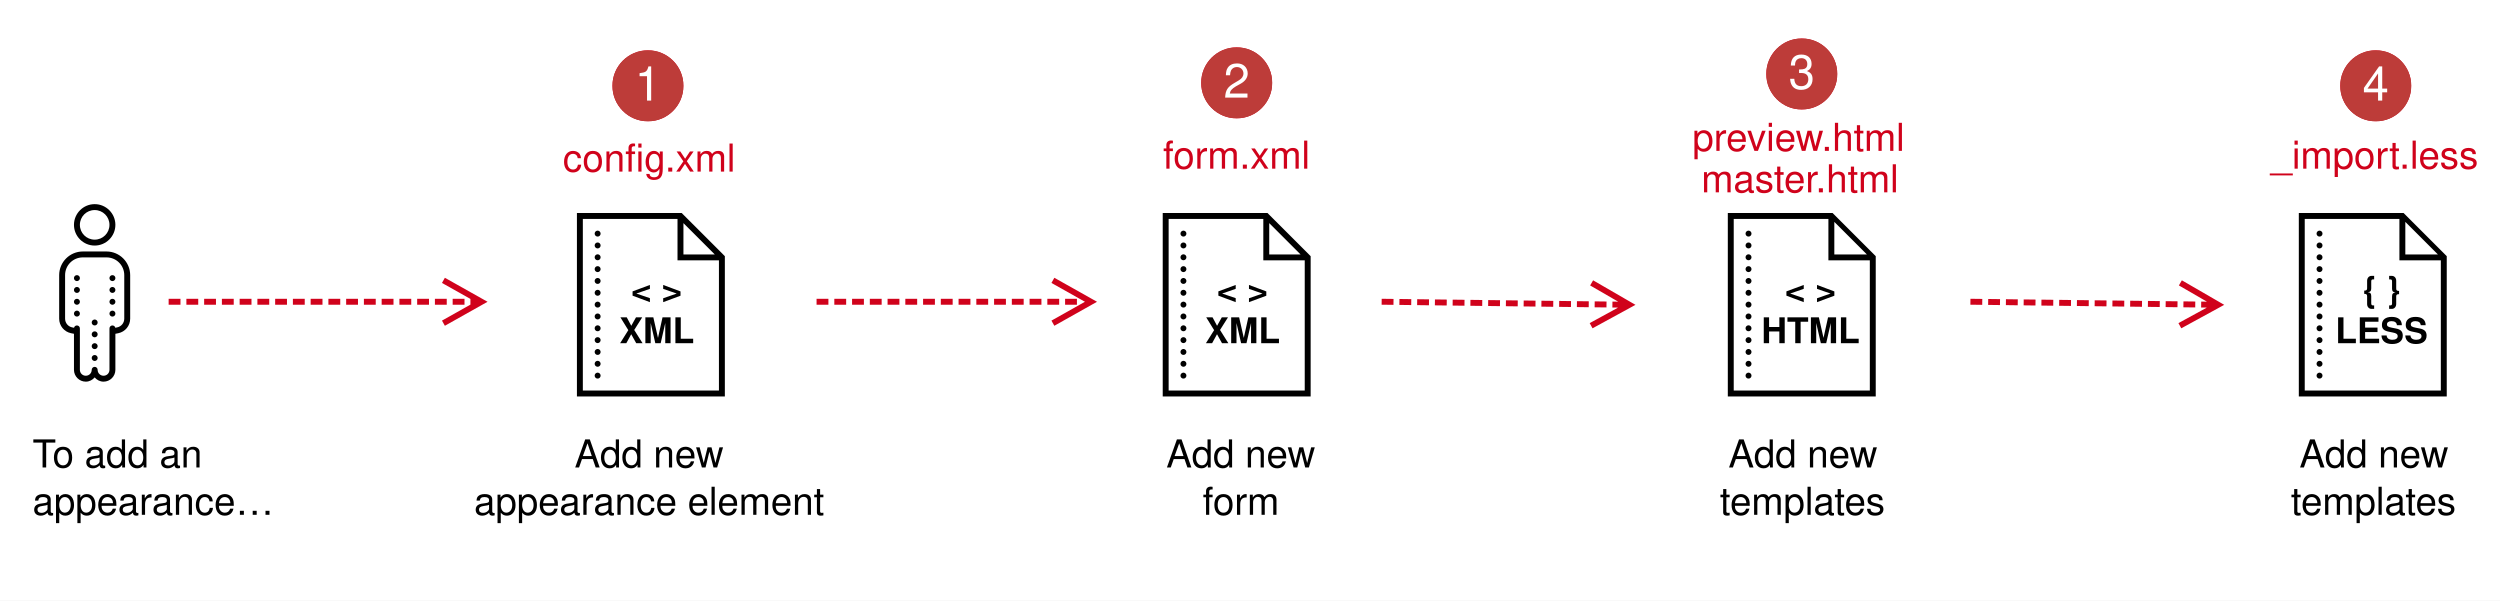
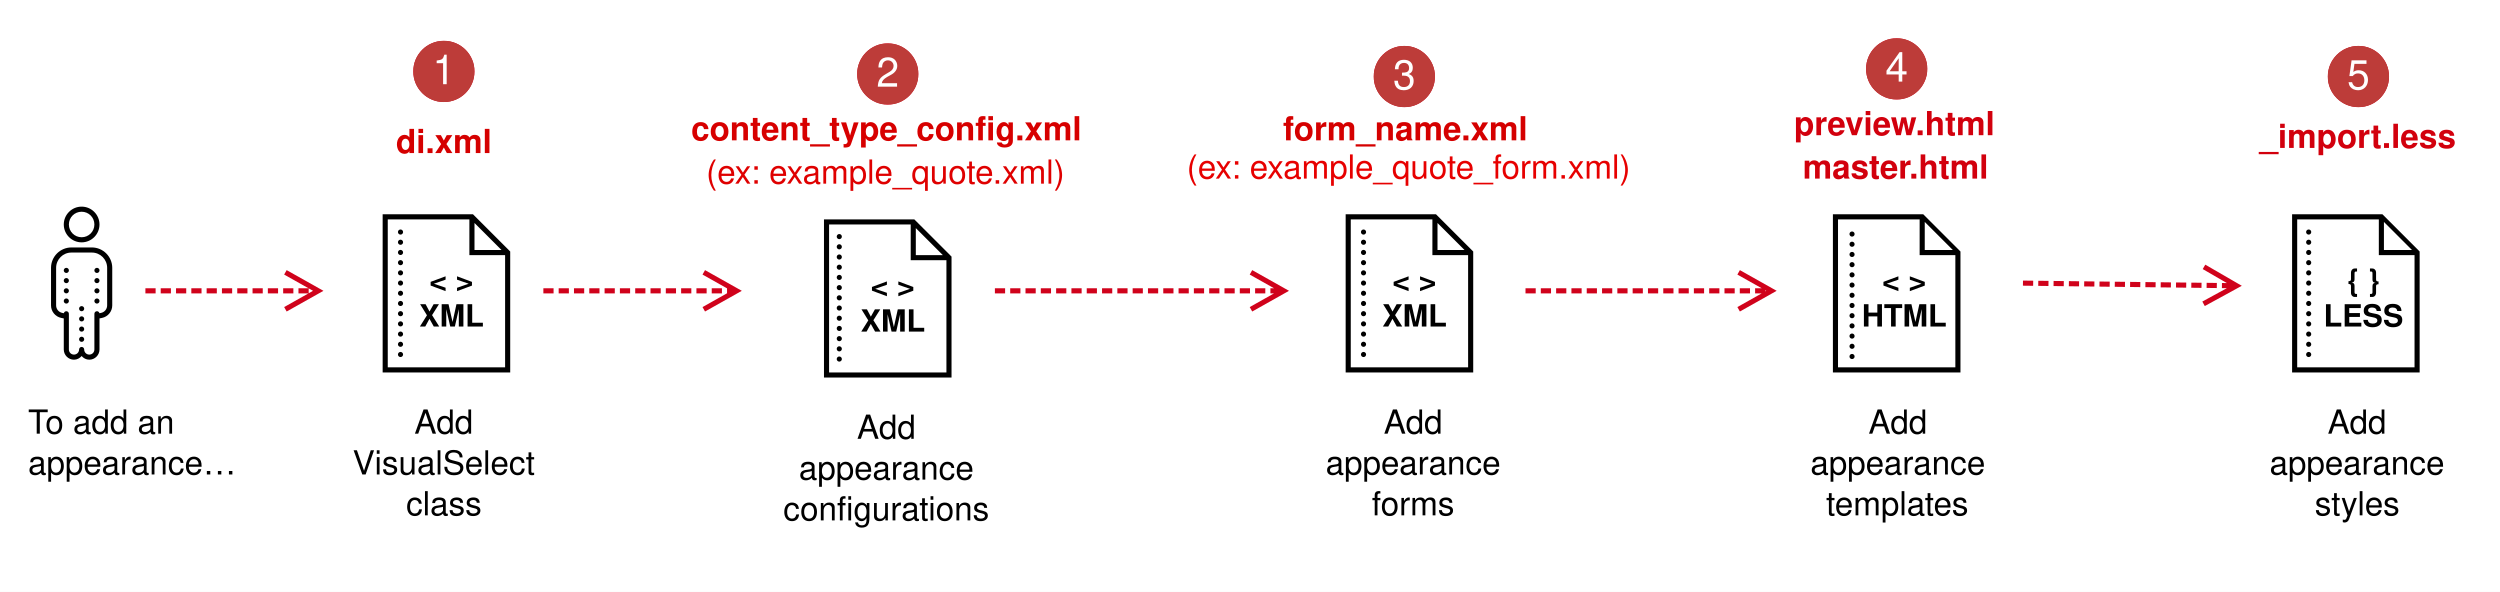
- <svg xmlns="http://www.w3.org/2000/svg" xmlns:xlink="http://www.w3.org/1999/xlink" width="845px" height="203px" viewBox="0 0 845 203" version="1.1">
+ <svg xmlns="http://www.w3.org/2000/svg" xmlns:xlink="http://www.w3.org/1999/xlink" width="980px" height="232px" viewBox="0 0 980 232" version="1.1">
  <defs>
    <circle id="path-1" cx="12" cy="12" r="12" />
    <circle id="path-3" cx="12" cy="12" r="12" />
    <circle id="path-5" cx="12" cy="12" r="12" />
    <circle id="path-7" cx="12" cy="12" r="12" />
+     <circle id="path-9" cx="12" cy="12" r="12" />
  </defs>
  <g id="how-to-add-appearance" stroke="none" stroke-width="1" fill="none" fill-rule="evenodd">
-     <rect fill="#FFFFFF" x="0" y="0" width="845" height="203" />
-     <text id="Add-new-appearance-e" font-family="Helvetica" font-size="13" font-weight="normal" fill="#000000">
-       <tspan x="194.205" y="158">Add new </tspan>
-       <tspan x="160.235" y="174">appearance element</tspan>
-     </text>
-     <g id="number" transform="translate(207, 17)">
-       <mask id="mask-2" fill="white">
-         <use xlink:href="#path-1" />
-       </mask>
-       <use id="Mask" fill="#D0021B" fill-rule="evenodd" xlink:href="#path-1" />
-       <g id="Colors-/-Red-/-Shade" mask="url(#mask-2)">
-         <rect fill="#DF4743" x="0" y="0" width="24" height="24" />
-         <rect id="color" fill="#BD3C39" fill-rule="evenodd" x="0" y="0" width="24" height="24" />
+     <rect fill="#FFFFFF" x="0" y="0" width="980" height="232" />
+     <g id="Group-4" transform="translate(138, 16)">
+       <text id="Add-VisualSelect-cla" font-family="Helvetica" font-size="13" font-weight="normal" fill="#000000">
+         <tspan x="24.435" y="154">Add </tspan>
+         <tspan x="0.231" y="170">VisualSelect</tspan>
+         <tspan x="21.191" y="186">class</tspan>
+       </text>
+       <g id="number" transform="translate(24, 0)">
+         <mask id="mask-2" fill="white">
+           <use xlink:href="#path-1" />
+         </mask>
+         <use id="Mask" fill="#D0021B" fill-rule="evenodd" xlink:href="#path-1" />
+         <g id="Colors-/-Red-/-Shade" mask="url(#mask-2)">
+           <rect fill="#DF4743" x="0" y="0" width="24" height="24" />
+           <rect id="color" fill="#BD3C39" fill-rule="evenodd" x="0" y="0" width="24" height="24" />
+         </g>
+         <text id="1" mask="url(#mask-2)" font-family="Helvetica" font-size="16" font-weight="normal" fill="#FFFFFF">
+           <tspan x="7.551" y="17">1</tspan>
+         </text>
      </g>
-       <text id="1" mask="url(#mask-2)" font-family="Helvetica" font-size="16" font-weight="normal" fill="#FFFFFF">
-         <tspan x="7.551" y="17">1</tspan>
+       <text id="di.xml" font-family="Helvetica-Bold, Helvetica" font-size="13" font-weight="bold" fill="#D50000">
+         <tspan x="17.217" y="44">di.xml</tspan>
+       </text>
+       <g id="Group-2" transform="translate(12, 68)">
+         <path d="M0.5,0.5 L0.5,61.5 L49.5,61.5 L49.5,14.793 L35.207,0.5 L0.5,0.5 Z M34.5,15.5 L48.5,15.5 L48.5,60.5 L1.5,60.5 L1.5,1.5 L34.5,1.5 L34.5,15.5 Z M35.5,2.207 L47.793,14.5 L35.5,14.5 L35.5,2.207 Z" id="Shape" stroke="#000000" fill="#FFFFFF" fill-rule="nonzero" />
+         <text id="&lt;-&gt;-XML" font-family="Helvetica-Bold, Helvetica" font-size="12" font-weight="bold" fill="#000000">
+           <tspan x="18.325" y="30">&lt; &gt;</tspan>
+           <tspan x="14.335" y="44">XML</tspan>
+         </text>
+         <path d="M7,54.961 L7,3.388" id="Line-2" stroke="#000000" stroke-width="2" stroke-linecap="round" stroke-linejoin="round" stroke-dasharray="0,4" />
+       </g>
+     </g>
+     <g id="Group-5" transform="translate(465, 18)">
+       <text id="Add-appearance-forms" font-family="Helvetica" font-size="13" font-weight="normal" fill="#000000">
+         <tspan x="77.435" y="152">Add</tspan>
+         <tspan x="54.666" y="168">appearance</tspan>
+         <tspan x="72.75" y="184">forms</tspan>
+       </text>
+       <g id="number" transform="translate(73.5, 0)">
+         <mask id="mask-4" fill="white">
+           <use xlink:href="#path-3" />
+         </mask>
+         <use id="Mask" fill="#D0021B" fill-rule="evenodd" xlink:href="#path-3" />
+         <g id="Colors-/-Red-/-Shade" mask="url(#mask-4)">
+           <rect fill="#DF4743" x="0" y="0" width="24" height="24" />
+           <rect id="color" fill="#BD3C39" fill-rule="evenodd" x="0" y="0" width="24" height="24" />
+         </g>
+         <text id="1" mask="url(#mask-4)" font-family="Helvetica" font-size="16" font-weight="normal" fill="#FFFFFF">
+           <tspan x="7.551" y="17">3</tspan>
+         </text>
+       </g>
+       <text id="form_name.xml" font-family="Helvetica-Bold, Helvetica" font-size="13" font-weight="bold" fill="#D50000">
+         <tspan x="37.955" y="37">form_name.xml</tspan>
+       </text>
+       <g id="Group-2" transform="translate(62.5, 66)">
+         <path d="M0.5,0.5 L0.5,61.5 L49.5,61.5 L49.5,14.793 L35.207,0.5 L0.5,0.5 Z M34.5,15.5 L48.5,15.5 L48.5,60.5 L1.5,60.5 L1.5,1.5 L34.5,1.5 L34.5,15.5 Z M35.5,2.207 L47.793,14.5 L35.5,14.5 L35.5,2.207 Z" id="Shape" stroke="#000000" fill="#FFFFFF" fill-rule="nonzero" />
+         <text id="&lt;-&gt;-XML" font-family="Helvetica-Bold, Helvetica" font-size="12" font-weight="bold" fill="#000000">
+           <tspan x="18.325" y="30">&lt; &gt;</tspan>
+           <tspan x="14.335" y="44">XML</tspan>
+         </text>
+         <path d="M7,54.961 L7,3.388" id="Line-2" stroke="#000000" stroke-width="2" stroke-linecap="round" stroke-linejoin="round" stroke-dasharray="0,4" />
+       </g>
+       <text id="(ex:-example_quote_f" font-family="Helvetica" font-size="13" font-weight="normal" fill="#E70000">
+         <tspan x="0.215" y="52">(ex: example_quote_form.xml)</tspan>
      </text>
    </g>
-     <text id="Add-new-form" font-family="Helvetica" font-size="13" font-weight="normal" fill="#000000">
-       <tspan x="394.205" y="158">Add new </tspan>
-       <tspan x="406.5" y="174">form</tspan>
+     <g id="Group-8" transform="translate(703, 15)">
+       <g id="Group-6">
+         <text id="Add-appearance-templ" font-family="Helvetica" font-size="13" font-weight="normal" fill="#000000">
+           <tspan x="29.435" y="155">Add</tspan>
+           <tspan x="6.666" y="171">appearance</tspan>
+           <tspan x="12.82" y="187">templates</tspan>
+         </text>
+         <g id="number" transform="translate(28.5, 0)">
+           <mask id="mask-6" fill="white">
+             <use xlink:href="#path-5" />
+           </mask>
+           <use id="Mask" fill="#D0021B" fill-rule="evenodd" xlink:href="#path-5" />
+           <g id="Colors-/-Red-/-Shade" mask="url(#mask-6)">
+             <rect fill="#DF4743" x="0" y="0" width="24" height="24" />
+             <rect id="color" fill="#BD3C39" fill-rule="evenodd" x="0" y="0" width="24" height="24" />
+           </g>
+           <text id="1" mask="url(#mask-6)" font-family="Helvetica" font-size="16" font-weight="normal" fill="#FFFFFF">
+             <tspan x="7.551" y="17">4</tspan>
+           </text>
+         </g>
+         <path d="M15.5,69 L15.5,131 L65.5,131 L65.5,83.586 L50.914,69 L15.5,69 Z M17.5,71 L49.5,71 L49.5,85 L63.5,85 L63.5,129 L17.5,129 L17.5,71 Z M51.5,72 L62.5,83 L51.5,83 L51.5,72 Z" id="Shape" fill="#000000" fill-rule="nonzero" />
+         <text id="&lt;-&gt;-HTML" font-family="Helvetica-Bold, Helvetica" font-size="12" font-weight="bold" fill="#000000">
+           <tspan x="34.825" y="99">&lt; &gt;</tspan>
+           <tspan x="26.839" y="113">HTML</tspan>
+         </text>
+         <text id="preview.html" font-family="Helvetica-Bold, Helvetica" font-size="13" font-weight="bold" fill="#D2000D">
+           <tspan x="0.267" y="38">preview.html</tspan>
+         </text>
+         <text id="master.html" font-family="Helvetica-Bold, Helvetica" font-size="13" font-weight="bold" fill="#D2000D">
+           <tspan x="3.655" y="55">master.html</tspan>
+         </text>
+       </g>
+       <path d="M23,124.747 L23,73.174" id="Line-2" stroke="#000000" stroke-width="2" stroke-linecap="round" stroke-linejoin="round" stroke-dasharray="0,4" />
+     </g>
+     <path id="Line-4" d="M499.432,113 L489.888,107.631 L490.869,105.888 L505.29,114 L490.869,122.112 L489.888,120.369 L499.432,115 L498,115 L498,113 L499.432,113 Z M390,115 L390,113 L394,113 L394,115 L390,115 Z M396,115 L396,113 L400,113 L400,115 L396,115 Z M402,115 L402,113 L406,113 L406,115 L402,115 Z M408,115 L408,113 L412,113 L412,115 L408,115 Z M414,115 L414,113 L418,113 L418,115 L414,115 Z M420,115 L420,113 L424,113 L424,115 L420,115 Z M426,115 L426,113 L430,113 L430,115 L426,115 Z M432,115 L432,113 L436,113 L436,115 L432,115 Z M438,115 L438,113 L442,113 L442,115 L438,115 Z M444,115 L444,113 L448,113 L448,115 L444,115 Z M450,115 L450,113 L454,113 L454,115 L450,115 Z M456,115 L456,113 L460,113 L460,115 L456,115 Z M462,115 L462,113 L466,113 L466,115 L462,115 Z M468,115 L468,113 L472,113 L472,115 L468,115 Z M474,115 L474,113 L478,113 L478,115 L474,115 Z M480,115 L480,113 L484,113 L484,115 L480,115 Z M486,115 L486,113 L490,113 L490,115 L486,115 Z M492,115 L492,113 L496,113 L496,115 L492,115 Z" fill="#D0021B" fill-rule="nonzero" />
+     <path id="Line-4" d="M692,113.789 L692,114.211 L692.374,114 L692,113.789 Z M690.597,113 L681.052,107.631 L682.033,105.888 L696.454,114 L682.033,122.112 L681.052,120.369 L690.597,115 L688,115 L688,113 L690.597,113 Z M598,115 L598,113 L602,113 L602,115 L598,115 Z M604,115 L604,113 L608,113 L608,115 L604,115 Z M610,115 L610,113 L614,113 L614,115 L610,115 Z M616,115 L616,113 L620,113 L620,115 L616,115 Z M622,115 L622,113 L626,113 L626,115 L622,115 Z M628,115 L628,113 L632,113 L632,115 L628,115 Z M634,115 L634,113 L638,113 L638,115 L634,115 Z M640,115 L640,113 L644,113 L644,115 L640,115 Z M646,115 L646,113 L650,113 L650,115 L646,115 Z M652,115 L652,113 L656,113 L656,115 L652,115 Z M658,115 L658,113 L662,113 L662,115 L658,115 Z M664,115 L664,113 L668,113 L668,115 L664,115 Z M670,115 L670,113 L674,113 L674,115 L670,115 Z M676,115 L676,113 L680,113 L680,115 L676,115 Z M682,115 L682,113 L686,113 L686,115 L682,115 Z" fill="#D0021B" fill-rule="nonzero" />
+     <path id="Line-4" d="M285,113.038 L275.388,107.631 L276.369,105.888 L290.79,114 L276.369,122.112 L275.388,120.369 L285,114.962 L285,113.038 Z M213,115 L213,113 L217,113 L217,115 L213,115 Z M219,115 L219,113 L223,113 L223,115 L219,115 Z M225,115 L225,113 L229,113 L229,115 L225,115 Z M231,115 L231,113 L235,113 L235,115 L231,115 Z M237,115 L237,113 L241,113 L241,115 L237,115 Z M243,115 L243,113 L247,113 L247,115 L243,115 Z M249,115 L249,113 L253,113 L253,115 L249,115 Z M255,115 L255,113 L259,113 L259,115 L255,115 Z M261,115 L261,113 L265,113 L265,115 L261,115 Z M267,115 L267,113 L271,113 L271,115 L267,115 Z M273,115 L273,113 L277,113 L277,115 L273,115 Z M279,115 L279,113 L283,113 L283,115 L279,115 Z" fill="#D0021B" fill-rule="nonzero" />
+     <path id="Line-4" d="M872.945,110.963 L863.467,105.478 L864.468,103.747 L878.79,112.034 L864.271,119.969 L863.311,118.214 L872.921,112.963 L870.982,112.939 L871.006,110.939 L872.945,110.963 Z M792.988,111.988 L793.012,109.988 L797.012,110.037 L796.988,112.037 L792.988,111.988 Z M798.987,112.061 L799.012,110.061 L803.012,110.11 L802.987,112.11 L798.987,112.061 Z M804.987,112.134 L805.011,110.134 L809.011,110.183 L808.987,112.183 L804.987,112.134 Z M810.987,112.207 L811.011,110.207 L815.011,110.256 L814.986,112.256 L810.987,112.207 Z M816.986,112.28 L817.01,110.281 L821.01,110.329 L820.986,112.329 L816.986,112.28 Z M822.986,112.354 L823.01,110.354 L827.01,110.402 L826.985,112.402 L822.986,112.354 Z M828.985,112.427 L829.01,110.427 L833.009,110.476 L832.985,112.475 L828.985,112.427 Z M834.985,112.5 L835.009,110.5 L839.009,110.549 L838.984,112.549 L834.985,112.5 Z M840.984,112.573 L841.009,110.573 L845.008,110.622 L844.984,112.622 L840.984,112.573 Z M846.984,112.646 L847.008,110.646 L851.008,110.695 L850.984,112.695 L846.984,112.646 Z M852.983,112.719 L853.008,110.72 L857.008,110.768 L856.983,112.768 L852.983,112.719 Z M858.983,112.793 L859.007,110.793 L863.007,110.841 L862.983,112.841 L858.983,112.793 Z M864.983,112.866 L865.007,110.866 L869.007,110.915 L868.982,112.914 L864.983,112.866 Z" fill="#D0021B" fill-rule="nonzero" />
+     <text id="To-add-an-appearance" font-family="Helvetica" font-size="13" font-weight="normal" fill="#000000">
+       <tspan x="11" y="170">To add an </tspan>
+       <tspan x="11" y="186">appearance…</tspan>
    </text>
-     <g id="number" transform="translate(406, 16)">
-       <mask id="mask-4" fill="white">
-         <use xlink:href="#path-3" />
-       </mask>
-       <use id="Mask" fill="#D0021B" fill-rule="evenodd" xlink:href="#path-3" />
-       <g id="Colors-/-Red-/-Shade" mask="url(#mask-4)">
-         <rect fill="#DF4743" x="0" y="0" width="24" height="24" />
-         <rect id="color" fill="#BD3C39" fill-rule="evenodd" x="0" y="0" width="24" height="24" />
-       </g>
-       <text id="1" mask="url(#mask-4)" font-family="Helvetica" font-size="16" font-weight="normal" fill="#FFFFFF">
-         <tspan x="7.551" y="17">2</tspan>
-       </text>
-     </g>
-     <text id="Add-new-templates" font-family="Helvetica" font-size="13" font-weight="normal" fill="#000000">
-       <tspan x="584.205" y="158">Add new</tspan>
-       <tspan x="581.32" y="174">templates</tspan>
-     </text>
-     <g id="number" transform="translate(597, 13)">
-       <mask id="mask-6" fill="white">
-         <use xlink:href="#path-5" />
-       </mask>
-       <use id="Mask" fill="#D0021B" fill-rule="evenodd" xlink:href="#path-5" />
-       <g id="Colors-/-Red-/-Shade" mask="url(#mask-6)">
-         <rect fill="#DF4743" x="0" y="0" width="24" height="24" />
-         <rect id="color" fill="#BD3C39" fill-rule="evenodd" x="0" y="0" width="24" height="24" />
-       </g>
-       <text id="1" mask="url(#mask-6)" font-family="Helvetica" font-size="16" font-weight="normal" fill="#FFFFFF">
-         <tspan x="7.551" y="17">3</tspan>
-       </text>
-     </g>
-     <path id="Line-4" d="M366.71,102 L356.26,96.122 L355.388,95.631 L356.369,93.888 L357.24,94.378 L369.24,101.128 L370.79,102 L369.24,102.872 L357.24,109.622 L356.369,110.112 L355.388,108.369 L356.26,107.878 L366.71,102 Z M277,103 L276,103 L276,101 L277,101 L279,101 L280,101 L280,103 L279,103 L277,103 Z M283,103 L282,103 L282,101 L283,101 L285,101 L286,101 L286,103 L285,103 L283,103 Z M289,103 L288,103 L288,101 L289,101 L291,101 L292,101 L292,103 L291,103 L289,103 Z M295,103 L294,103 L294,101 L295,101 L297,101 L298,101 L298,103 L297,103 L295,103 Z M301,103 L300,103 L300,101 L301,101 L303,101 L304,101 L304,103 L303,103 L301,103 Z M307,103 L306,103 L306,101 L307,101 L309,101 L310,101 L310,103 L309,103 L307,103 Z M313,103 L312,103 L312,101 L313,101 L315,101 L316,101 L316,103 L315,103 L313,103 Z M319,103 L318,103 L318,101 L319,101 L321,101 L322,101 L322,103 L321,103 L319,103 Z M325,103 L324,103 L324,101 L325,101 L327,101 L328,101 L328,103 L327,103 L325,103 Z M331,103 L330,103 L330,101 L331,101 L333,101 L334,101 L334,103 L333,103 L331,103 Z M337,103 L336,103 L336,101 L337,101 L339,101 L340,101 L340,103 L339,103 L337,103 Z M343,103 L342,103 L342,101 L343,101 L345,101 L346,101 L346,103 L345,103 L343,103 Z M349,103 L348,103 L348,101 L349,101 L351,101 L352,101 L352,103 L351,103 L349,103 Z M355,103 L354,103 L354,101 L355,101 L356.75,101 L357,101 L358,101 L358,103 L357,103 L356.75,103 L355,103 Z M361,103 L360,103 L360,101 L361,101 L363,101 L364,101 L364,103 L363,103 L361,103 Z" fill="#D0021B" fill-rule="nonzero" />
-     <path id="Line-4" d="M546.945,101.963 L538.332,96.979 L537.467,96.478 L538.468,94.747 L539.334,95.248 L551.251,102.144 L552.79,103.034 L551.23,103.887 L539.148,110.49 L538.271,110.969 L537.311,109.214 L538.189,108.735 L546.921,103.963 L545.982,103.951 L544.982,103.939 L545.006,101.939 L546.006,101.951 L546.945,101.963 Z M467.988,103 L466.988,102.988 L467.012,100.988 L468.012,101 L470.012,101.024 L471.012,101.037 L470.988,103.037 L469.988,103.024 L467.988,103 Z M473.987,103.073 L472.987,103.061 L473.012,101.061 L474.012,101.073 L476.012,101.098 L477.012,101.11 L476.987,103.11 L475.987,103.097 L473.987,103.073 Z M479.987,103.146 L478.987,103.134 L479.011,101.134 L480.011,101.146 L482.011,101.171 L483.011,101.183 L482.987,103.183 L481.987,103.171 L479.987,103.146 Z M485.986,103.219 L484.987,103.207 L485.011,101.207 L486.011,101.22 L488.011,101.244 L489.011,101.256 L488.986,103.256 L487.986,103.244 L485.986,103.219 Z M491.986,103.293 L490.986,103.28 L491.01,101.281 L492.01,101.293 L494.01,101.317 L495.01,101.329 L494.986,103.329 L493.986,103.317 L491.986,103.293 Z M497.986,103.366 L496.986,103.354 L497.01,101.354 L498.01,101.366 L500.01,101.39 L501.01,101.402 L500.985,103.402 L499.985,103.39 L497.986,103.366 Z M503.985,103.439 L502.985,103.427 L503.01,101.427 L504.01,101.439 L506.009,101.463 L507.009,101.476 L506.985,103.475 L505.985,103.463 L503.985,103.439 Z M509.985,103.512 L508.985,103.5 L509.009,101.5 L510.009,101.512 L512.009,101.537 L513.009,101.549 L512.984,103.549 L511.985,103.536 L509.985,103.512 Z M515.984,103.585 L514.984,103.573 L515.009,101.573 L516.009,101.585 L518.008,101.61 L519.008,101.622 L518.984,103.622 L517.984,103.61 L515.984,103.585 Z M521.984,103.658 L520.984,103.646 L521.008,101.646 L522.008,101.659 L524.008,101.683 L525.008,101.695 L524.984,103.695 L523.984,103.683 L521.984,103.658 Z M527.983,103.732 L526.983,103.719 L527.008,101.72 L528.008,101.732 L530.008,101.756 L531.008,101.768 L530.983,103.768 L529.983,103.756 L527.983,103.732 Z M533.983,103.805 L532.983,103.793 L533.007,101.793 L534.007,101.805 L536.007,101.829 L537.007,101.841 L536.983,103.841 L535.983,103.829 L533.983,103.805 Z M539.982,103.878 L538.983,103.866 L539.007,101.866 L540.007,101.878 L542.007,101.902 L543.007,101.915 L542.982,103.914 L541.982,103.902 L539.982,103.878 Z" fill="#D0021B" fill-rule="nonzero" />
-     <path id="Line-4" d="M745.945,101.963 L737.332,96.979 L736.467,96.478 L737.468,94.747 L738.334,95.248 L750.251,102.144 L751.79,103.034 L750.23,103.887 L738.148,110.49 L737.271,110.969 L736.311,109.214 L737.189,108.735 L745.921,103.963 L744.982,103.951 L743.982,103.939 L744.006,101.939 L745.006,101.951 L745.945,101.963 Z M666.988,103 L665.988,102.988 L666.012,100.988 L667.012,101 L669.012,101.024 L670.012,101.037 L669.988,103.037 L668.988,103.024 L666.988,103 Z M672.987,103.073 L671.987,103.061 L672.012,101.061 L673.012,101.073 L675.012,101.098 L676.012,101.11 L675.987,103.11 L674.987,103.097 L672.987,103.073 Z M678.987,103.146 L677.987,103.134 L678.011,101.134 L679.011,101.146 L681.011,101.171 L682.011,101.183 L681.987,103.183 L680.987,103.171 L678.987,103.146 Z M684.986,103.219 L683.987,103.207 L684.011,101.207 L685.011,101.22 L687.011,101.244 L688.011,101.256 L687.986,103.256 L686.986,103.244 L684.986,103.219 Z M690.986,103.293 L689.986,103.28 L690.01,101.281 L691.01,101.293 L693.01,101.317 L694.01,101.329 L693.986,103.329 L692.986,103.317 L690.986,103.293 Z M696.986,103.366 L695.986,103.354 L696.01,101.354 L697.01,101.366 L699.01,101.39 L700.01,101.402 L699.985,103.402 L698.985,103.39 L696.986,103.366 Z M702.985,103.439 L701.985,103.427 L702.01,101.427 L703.01,101.439 L705.009,101.463 L706.009,101.476 L705.985,103.475 L704.985,103.463 L702.985,103.439 Z M708.985,103.512 L707.985,103.5 L708.009,101.5 L709.009,101.512 L711.009,101.537 L712.009,101.549 L711.984,103.549 L710.985,103.536 L708.985,103.512 Z M714.984,103.585 L713.984,103.573 L714.009,101.573 L715.009,101.585 L717.008,101.61 L718.008,101.622 L717.984,103.622 L716.984,103.61 L714.984,103.585 Z M720.984,103.658 L719.984,103.646 L720.008,101.646 L721.008,101.659 L723.008,101.683 L724.008,101.695 L723.984,103.695 L722.984,103.683 L720.984,103.658 Z M726.983,103.732 L725.983,103.719 L726.008,101.72 L727.008,101.732 L729.008,101.756 L730.008,101.768 L729.983,103.768 L728.983,103.756 L726.983,103.732 Z M732.983,103.805 L731.983,103.793 L732.007,101.793 L733.007,101.805 L735.007,101.829 L736.007,101.841 L735.983,103.841 L734.983,103.829 L732.983,103.805 Z M738.982,103.878 L737.983,103.866 L738.007,101.866 L739.007,101.878 L741.007,101.902 L742.007,101.915 L741.982,103.914 L740.982,103.902 L738.982,103.878 Z" fill="#D0021B" fill-rule="nonzero" />
-     <text id="To-add-an-appearance" font-family="Helvetica" font-size="13" font-weight="normal" fill="#000000">
-       <tspan x="11" y="158">To add an </tspan>
-       <tspan x="11" y="174">appearance…</tspan>
-     </text>
-     <g id="Group" transform="translate(20, 69)">
+     <g id="Group" transform="translate(20, 81)">
      <path d="M12,0 C8.145,0 5,3.145 5,7 C5,10.855 8.145,14 12,14 C15.855,14 19,10.855 19,7 C19,3.145 15.855,0 12,0 Z M12,2 C14.773,2 17,4.227 17,7 C17,9.773 14.773,12 12,12 C9.227,12 7,9.773 7,7 C7,4.227 9.227,2 12,2 Z M8,16 C3.594,16 0,19.594 0,24 L0,38.719 C0,41.098 1.688,43.156 4.02,43.625 L5,43.82 L5,56 C5,58.199 6.801,60 9,60 C10.211,60 11.266,59.422 12,58.562 C12.734,59.422 13.789,60 15,60 C17.199,60 19,58.199 19,56 L19,43.82 L19.98,43.625 C22.312,43.156 24,41.098 24,38.719 L24,24 C24,19.594 20.406,16 16,16 L8,16 Z M8,18 L16,18 C19.324,18 22,20.676 22,24 L22,38.719 C22,40.156 20.996,41.379 19.59,41.66 L18.977,41.785 C18.875,41.328 18.469,41 18,41 C17.449,41 17,41.449 17,42 C17,42.059 17.004,42.117 17.016,42.176 L17,42.18 L17,56 C17,57.117 16.117,58 15,58 C13.883,58 13,57.117 13,56 C13,55.449 12.551,55 12,55 C11.449,55 11,55.449 11,56 C11,57.117 10.117,58 9,58 C7.883,58 7,57.117 7,56 L7,42.18 L6.984,42.176 C6.996,42.117 7,42.059 7,42 C7,41.449 6.551,41 6,41 C5.531,41 5.125,41.328 5.027,41.785 L4.41,41.66 C3.004,41.379 2,40.156 2,38.719 L2,24 C2,20.676 4.676,18 8,18 Z" id="Shape" fill="#000000" fill-rule="nonzero" />
      <path d="M12,52 L12,40" id="Line-2" stroke="#000000" stroke-width="2" stroke-linecap="round" stroke-linejoin="round" stroke-dasharray="0,4" />
      <path d="M18,37 L18,22" id="Line-2" stroke="#000000" stroke-width="2" stroke-linecap="round" stroke-linejoin="round" stroke-dasharray="0,4" />
      <path d="M6,37 L6,22" id="Line-2" stroke="#000000" stroke-width="2" stroke-linecap="round" stroke-linejoin="round" stroke-dasharray="0,4" />
    </g>
-     <path id="Line-4" d="M159,101.038 L150.26,96.122 L149.388,95.631 L150.369,93.888 L151.24,94.378 L163.24,101.128 L164.79,102 L163.24,102.872 L151.24,109.622 L150.369,110.112 L149.388,108.369 L150.26,107.878 L159,102.962 L159,101.038 Z M58,103 L57,103 L57,101 L58,101 L60,101 L61,101 L61,103 L60,103 L58,103 Z M64,103 L63,103 L63,101 L64,101 L66,101 L67,101 L67,103 L66,103 L64,103 Z M70,103 L69,103 L69,101 L70,101 L72,101 L73,101 L73,103 L72,103 L70,103 Z M76,103 L75,103 L75,101 L76,101 L78,101 L79,101 L79,103 L78,103 L76,103 Z M82,103 L81,103 L81,101 L82,101 L84,101 L85,101 L85,103 L84,103 L82,103 Z M88,103 L87,103 L87,101 L88,101 L90,101 L91,101 L91,103 L90,103 L88,103 Z M94,103 L93,103 L93,101 L94,101 L96,101 L97,101 L97,103 L96,103 L94,103 Z M100,103 L99,103 L99,101 L100,101 L102,101 L103,101 L103,103 L102,103 L100,103 Z M106,103 L105,103 L105,101 L106,101 L108,101 L109,101 L109,103 L108,103 L106,103 Z M112,103 L111,103 L111,101 L112,101 L114,101 L115,101 L115,103 L114,103 L112,103 Z M118,103 L117,103 L117,101 L118,101 L120,101 L121,101 L121,103 L120,103 L118,103 Z M124,103 L123,103 L123,101 L124,101 L126,101 L127,101 L127,103 L126,103 L124,103 Z M130,103 L129,103 L129,101 L130,101 L132,101 L133,101 L133,103 L132,103 L130,103 Z M136,103 L135,103 L135,101 L136,101 L138,101 L139,101 L139,103 L138,103 L136,103 Z M142,103 L141,103 L141,101 L142,101 L144,101 L145,101 L145,103 L144,103 L142,103 Z M148,103 L147,103 L147,101 L148,101 L150,101 L151,101 L151,103 L150,103 L148,103 Z M154,103 L153,103 L153,101 L154,101 L156,101 L157,101 L157,103 L156,103 L154,103 Z" fill="#D0021B" fill-rule="nonzero" />
-     <text id="form.xml" font-family="Helvetica" font-size="13" font-weight="normal" fill="#D0021B">
-       <tspan x="393.085" y="57">form.xml</tspan>
-     </text>
-     <path d="M584,72 L584,134 L634,134 L634,86.586 L619.414,72 L584,72 Z M586,74 L618,74 L618,88 L632,88 L632,132 L586,132 L586,74 Z M620,75 L631,86 L620,86 L620,75 Z" id="Shape" fill="#000000" fill-rule="nonzero" />
-     <text id="&lt;-&gt;-HTML" font-family="Helvetica-Bold, Helvetica" font-size="12" font-weight="bold" fill="#000000">
-       <tspan x="603.325" y="102">&lt; &gt;</tspan>
-       <tspan x="595.339" y="116">HTML</tspan>
-     </text>
-     <text id="preview.html" font-family="Helvetica" font-size="13" font-weight="normal" fill="#D0021B">
-       <tspan x="572.017" y="51">preview.html</tspan>
-     </text>
-     <text id="master.html" font-family="Helvetica" font-size="13" font-weight="normal" fill="#D0021B">
-       <tspan x="575.05" y="65">master.html</tspan>
-     </text>
-     <text id="config.xml" font-family="Helvetica" font-size="13" font-weight="normal" fill="#D0021B">
-       <tspan x="190.24" y="58">config.xml</tspan>
-     </text>
-     <g id="Group-2" transform="translate(195, 72)">
-       <path d="M0.5,0.5 L0.5,61.5 L49.5,61.5 L49.5,14.793 L35.207,0.5 L0.5,0.5 Z M34.5,15.5 L48.5,15.5 L48.5,60.5 L1.5,60.5 L1.5,1.5 L34.5,1.5 L34.5,15.5 Z M35.5,2.207 L47.793,14.5 L35.5,14.5 L35.5,2.207 Z" id="Shape" stroke="#000000" fill="#FFFFFF" fill-rule="nonzero" />
-       <text id="&lt;-&gt;-XML" font-family="Helvetica-Bold, Helvetica" font-size="12" font-weight="bold" fill="#000000">
-         <tspan x="18.325" y="30">&lt; &gt;</tspan>
-         <tspan x="14.335" y="44">XML</tspan>
-       </text>
-       <path d="M7,54.961 L7,3.388" id="Line-2" stroke="#000000" stroke-width="2" stroke-linecap="round" stroke-linejoin="round" stroke-dasharray="0,4" />
+     <path id="Line-4" d="M121,113.038 L121,114.962 L122.71,114 L121,113.038 Z M120.932,113 L111.388,107.631 L112.369,105.888 L126.79,114 L112.369,122.112 L111.388,120.369 L120.932,115 L117,115 L117,113 L120.932,113 Z M57,115 L57,113 L61,113 L61,115 L57,115 Z M63,115 L63,113 L67,113 L67,115 L63,115 Z M69,115 L69,113 L73,113 L73,115 L69,115 Z M75,115 L75,113 L79,113 L79,115 L75,115 Z M81,115 L81,113 L85,113 L85,115 L81,115 Z M87,115 L87,113 L91,113 L91,115 L87,115 Z M93,115 L93,113 L97,113 L97,115 L93,115 Z M99,115 L99,113 L103,113 L103,115 L99,115 Z M105,115 L105,113 L109,113 L109,115 L105,115 Z M111,115 L111,113 L115,113 L115,115 L111,115 Z" fill="#D0021B" fill-rule="nonzero" />
+     <g id="Group-9" transform="translate(885, 18)">
+       <g id="Group-7">
+         <text id="Add-appearance-style" font-family="Helvetica" font-size="13" font-weight="normal" fill="#000000">
+           <tspan x="27.435" y="152">Add</tspan>
+           <tspan x="4.666" y="168">appearance</tspan>
+           <tspan x="22.385" y="184">styles</tspan>
+         </text>
+         <g id="number" transform="translate(27.5, 0)">
+           <mask id="mask-8" fill="white">
+             <use xlink:href="#path-7" />
+           </mask>
+           <use id="Mask" fill="#D0021B" fill-rule="evenodd" xlink:href="#path-7" />
+           <g id="Colors-/-Red-/-Shade" mask="url(#mask-8)">
+             <rect fill="#DF4743" x="0" y="0" width="24" height="24" />
+             <rect id="color" fill="#BD3C39" fill-rule="evenodd" x="0" y="0" width="24" height="24" />
+           </g>
+           <text id="1" mask="url(#mask-8)" font-family="Helvetica" font-size="16" font-weight="normal" fill="#FFFFFF">
+             <tspan x="7.551" y="17">5</tspan>
+           </text>
+         </g>
+         <path d="M13.5,66 L13.5,128 L63.5,128 L63.5,80.586 L48.914,66 L13.5,66 Z M15.5,68 L47.5,68 L47.5,82 L61.5,82 L61.5,126 L15.5,126 L15.5,68 Z M49.5,69 L60.5,80 L49.5,80 L49.5,69 Z" id="Shape" fill="#000000" fill-rule="nonzero" />
+         <text id="{-}-LESS" font-family="Helvetica-Bold, Helvetica" font-size="12" font-weight="bold" fill="#000000">
+           <tspan x="35.163" y="96">{ }</tspan>
+           <tspan x="25.829" y="110">LESS</tspan>
+         </text>
+         <text id="_import.less" font-family="Helvetica-Bold, Helvetica" font-size="13" font-weight="bold" fill="#D2000D">
+           <tspan x="0.708" y="40">_import.less</tspan>
+         </text>
+       </g>
+       <path d="M20,120.961 L20,69.388" id="Line-2" stroke="#000000" stroke-width="2" stroke-linecap="round" stroke-linejoin="round" stroke-dasharray="0,4" />
    </g>
-     <path d="M591,126.961 L591,75.388" id="Line-2" stroke="#000000" stroke-width="2" stroke-linecap="round" stroke-linejoin="round" stroke-dasharray="0,4" />
-     <text id="Add-new-templates" font-family="Helvetica" font-size="13" font-weight="normal" fill="#000000">
-       <tspan x="777.205" y="158">Add new</tspan>
-       <tspan x="774.32" y="174">templates</tspan>
-     </text>
-     <g id="number" transform="translate(791, 17)">
-       <mask id="mask-8" fill="white">
-         <use xlink:href="#path-7" />
-       </mask>
-       <use id="Mask" fill="#D0021B" fill-rule="evenodd" xlink:href="#path-7" />
-       <g id="Colors-/-Red-/-Shade" mask="url(#mask-8)">
-         <rect fill="#DF4743" x="0" y="0" width="24" height="24" />
-         <rect id="color" fill="#BD3C39" fill-rule="evenodd" x="0" y="0" width="24" height="24" />
+     <g id="Group-10" transform="translate(270, 17)">
+       <g id="Group-3">
+         <text id="Add-appearance-confi" font-family="Helvetica" font-size="13" font-weight="normal" fill="#000000">
+           <tspan x="65.935" y="155">Add</tspan>
+           <tspan x="43.166" y="171">appearance </tspan>
+           <tspan x="37.031" y="187">configurations</tspan>
+         </text>
+         <path d="M53.5,69.5 L53.5,130.5 L102.5,130.5 L102.5,83.793 L88.207,69.5 L53.5,69.5 Z M87.5,84.5 L101.5,84.5 L101.5,129.5 L54.5,129.5 L54.5,70.5 L87.5,70.5 L87.5,84.5 Z M88.5,71.207 L100.793,83.5 L88.5,83.5 L88.5,71.207 Z" id="Shape" stroke="#000000" fill="#FFFFFF" fill-rule="nonzero" />
+         <text id="&lt;-&gt;-XML" font-family="Helvetica-Bold, Helvetica" font-size="12" font-weight="bold" fill="#000000">
+           <tspan x="71.325" y="99">&lt; &gt;</tspan>
+           <tspan x="88.675" y="99" font-family="Verdana-Bold, Verdana" />
+           <tspan x="67.335" y="113">XML</tspan>
+         </text>
+         <g id="number" transform="translate(66, 0)">
+           <mask id="mask-10" fill="white">
+             <use xlink:href="#path-9" />
+           </mask>
+           <use id="Mask" fill="#D0021B" fill-rule="evenodd" xlink:href="#path-9" />
+           <g id="Colors-/-Red-/-Shade" mask="url(#mask-10)">
+             <rect fill="#DF4743" x="0" y="0" width="24" height="24" />
+             <rect id="color" fill="#BD3C39" fill-rule="evenodd" x="0" y="0" width="24" height="24" />
+           </g>
+           <text id="1" mask="url(#mask-10)" font-family="Helvetica" font-size="16" font-weight="normal" fill="#FFFFFF">
+             <tspan x="7.551" y="17">2</tspan>
+           </text>
+         </g>
+         <text id="content_type_config." font-family="Helvetica-Bold, Helvetica" font-size="13" font-weight="bold" fill="#D70000">
+           <tspan x="0.931" y="38">content_type_config.xml</tspan>
+         </text>
+         <text id="(ex:-example_quote.x" font-family="Helvetica" font-size="13" font-weight="normal" fill="#DF0000">
+           <tspan x="6.83" y="55">(ex: example_quote.xml)</tspan>
+         </text>
      </g>
-       <text id="1" mask="url(#mask-8)" font-family="Helvetica" font-size="16" font-weight="normal" fill="#FFFFFF">
-         <tspan x="7.551" y="17">4</tspan>
-       </text>
-     </g>
-     <path d="M777,72 L777,134 L827,134 L827,86.586 L812.414,72 L777,72 Z M779,74 L811,74 L811,88 L825,88 L825,132 L779,132 L779,74 Z M813,75 L824,86 L813,86 L813,75 Z" id="Shape" fill="#000000" fill-rule="nonzero" />
-     <text id="{-}-LESS" font-family="Helvetica-Bold, Helvetica" font-size="12" font-weight="bold" fill="#000000">
-       <tspan x="798.663" y="102">{ }</tspan>
-       <tspan x="789.329" y="116">LESS</tspan>
-     </text>
-     <text id="_import.less" font-family="Helvetica" font-size="13" font-weight="normal" fill="#D0021B">
-       <tspan x="767.461" y="57">_import.less</tspan>
-     </text>
-     <path d="M784,126.961 L784,75.388" id="Line-2" stroke="#000000" stroke-width="2" stroke-linecap="round" stroke-linejoin="round" stroke-dasharray="0,4" />
-     <g id="Group-2" transform="translate(393, 72)">
-       <path d="M0.5,0.5 L0.5,61.5 L49.5,61.5 L49.5,14.793 L35.207,0.5 L0.5,0.5 Z M34.5,15.5 L48.5,15.5 L48.5,60.5 L1.5,60.5 L1.5,1.5 L34.5,1.5 L34.5,15.5 Z M35.5,2.207 L47.793,14.5 L35.5,14.5 L35.5,2.207 Z" id="Shape" stroke="#000000" fill="#FFFFFF" fill-rule="nonzero" />
-       <text id="&lt;-&gt;-XML" font-family="Helvetica-Bold, Helvetica" font-size="12" font-weight="bold" fill="#000000">
-         <tspan x="18.325" y="30">&lt; &gt;</tspan>
-         <tspan x="14.335" y="44">XML</tspan>
-       </text>
-       <path d="M7,54.961 L7,3.388" id="Line-2" stroke="#000000" stroke-width="2" stroke-linecap="round" stroke-linejoin="round" stroke-dasharray="0,4" />
+       <path d="M59,123.747 L59,72.174" id="Line-2" stroke="#000000" stroke-width="2" stroke-linecap="round" stroke-linejoin="round" stroke-dasharray="0,4" />
    </g>
  </g>
</svg>
